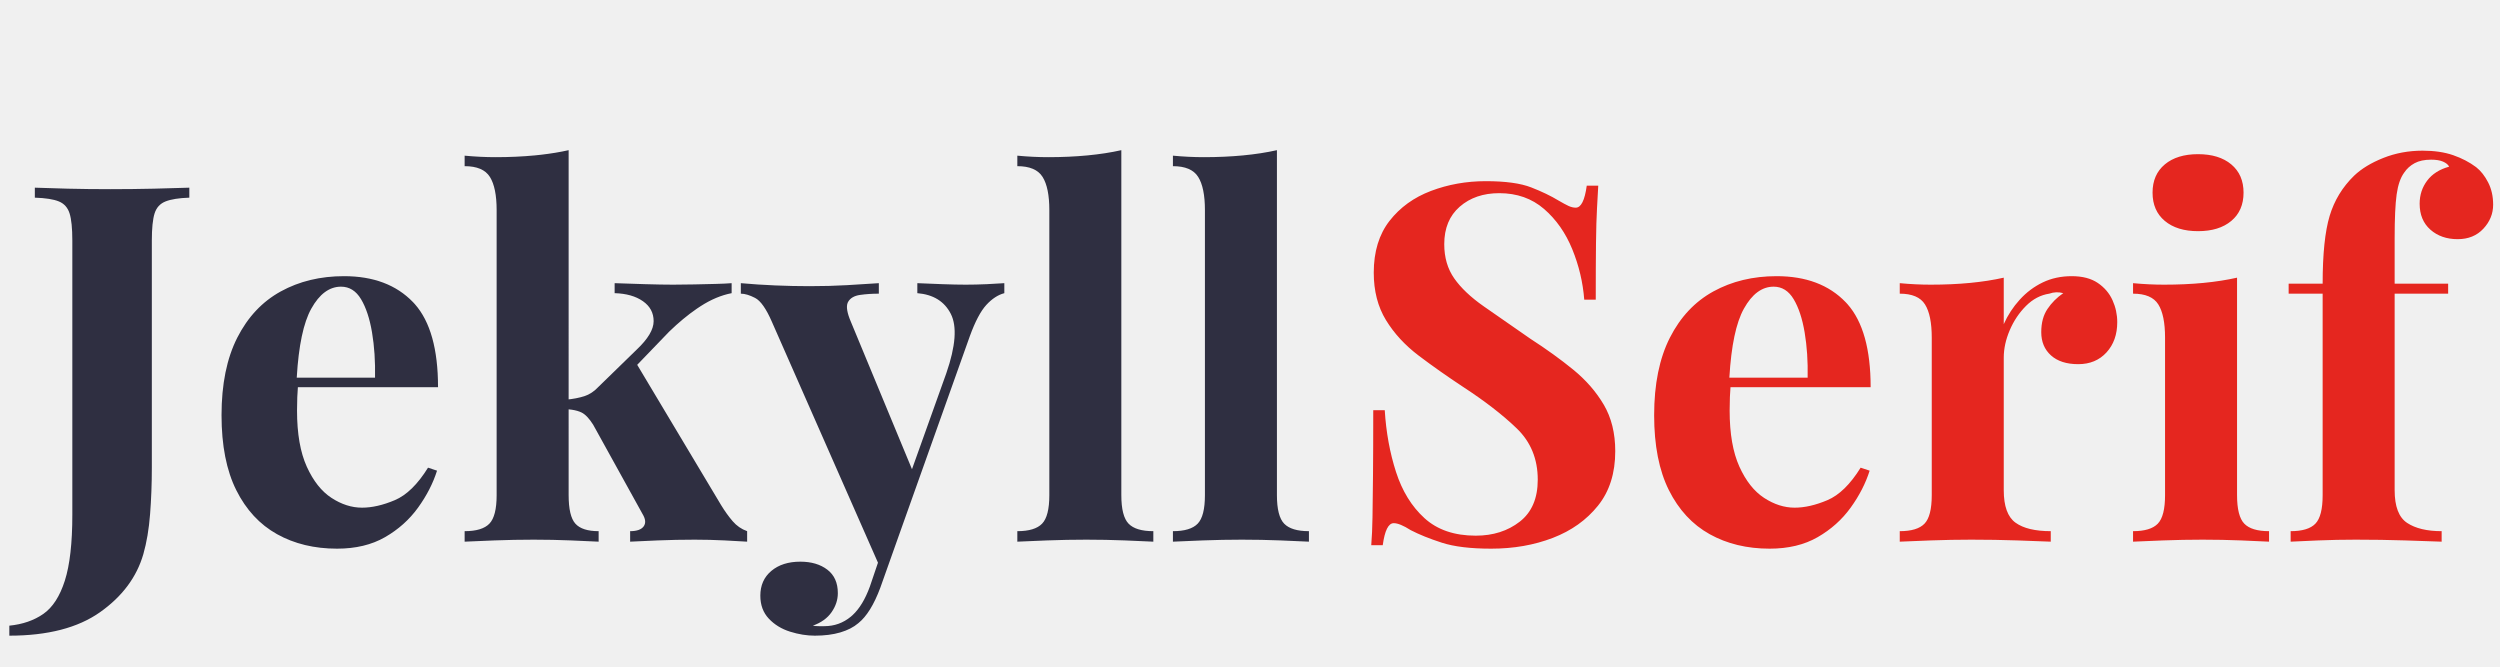
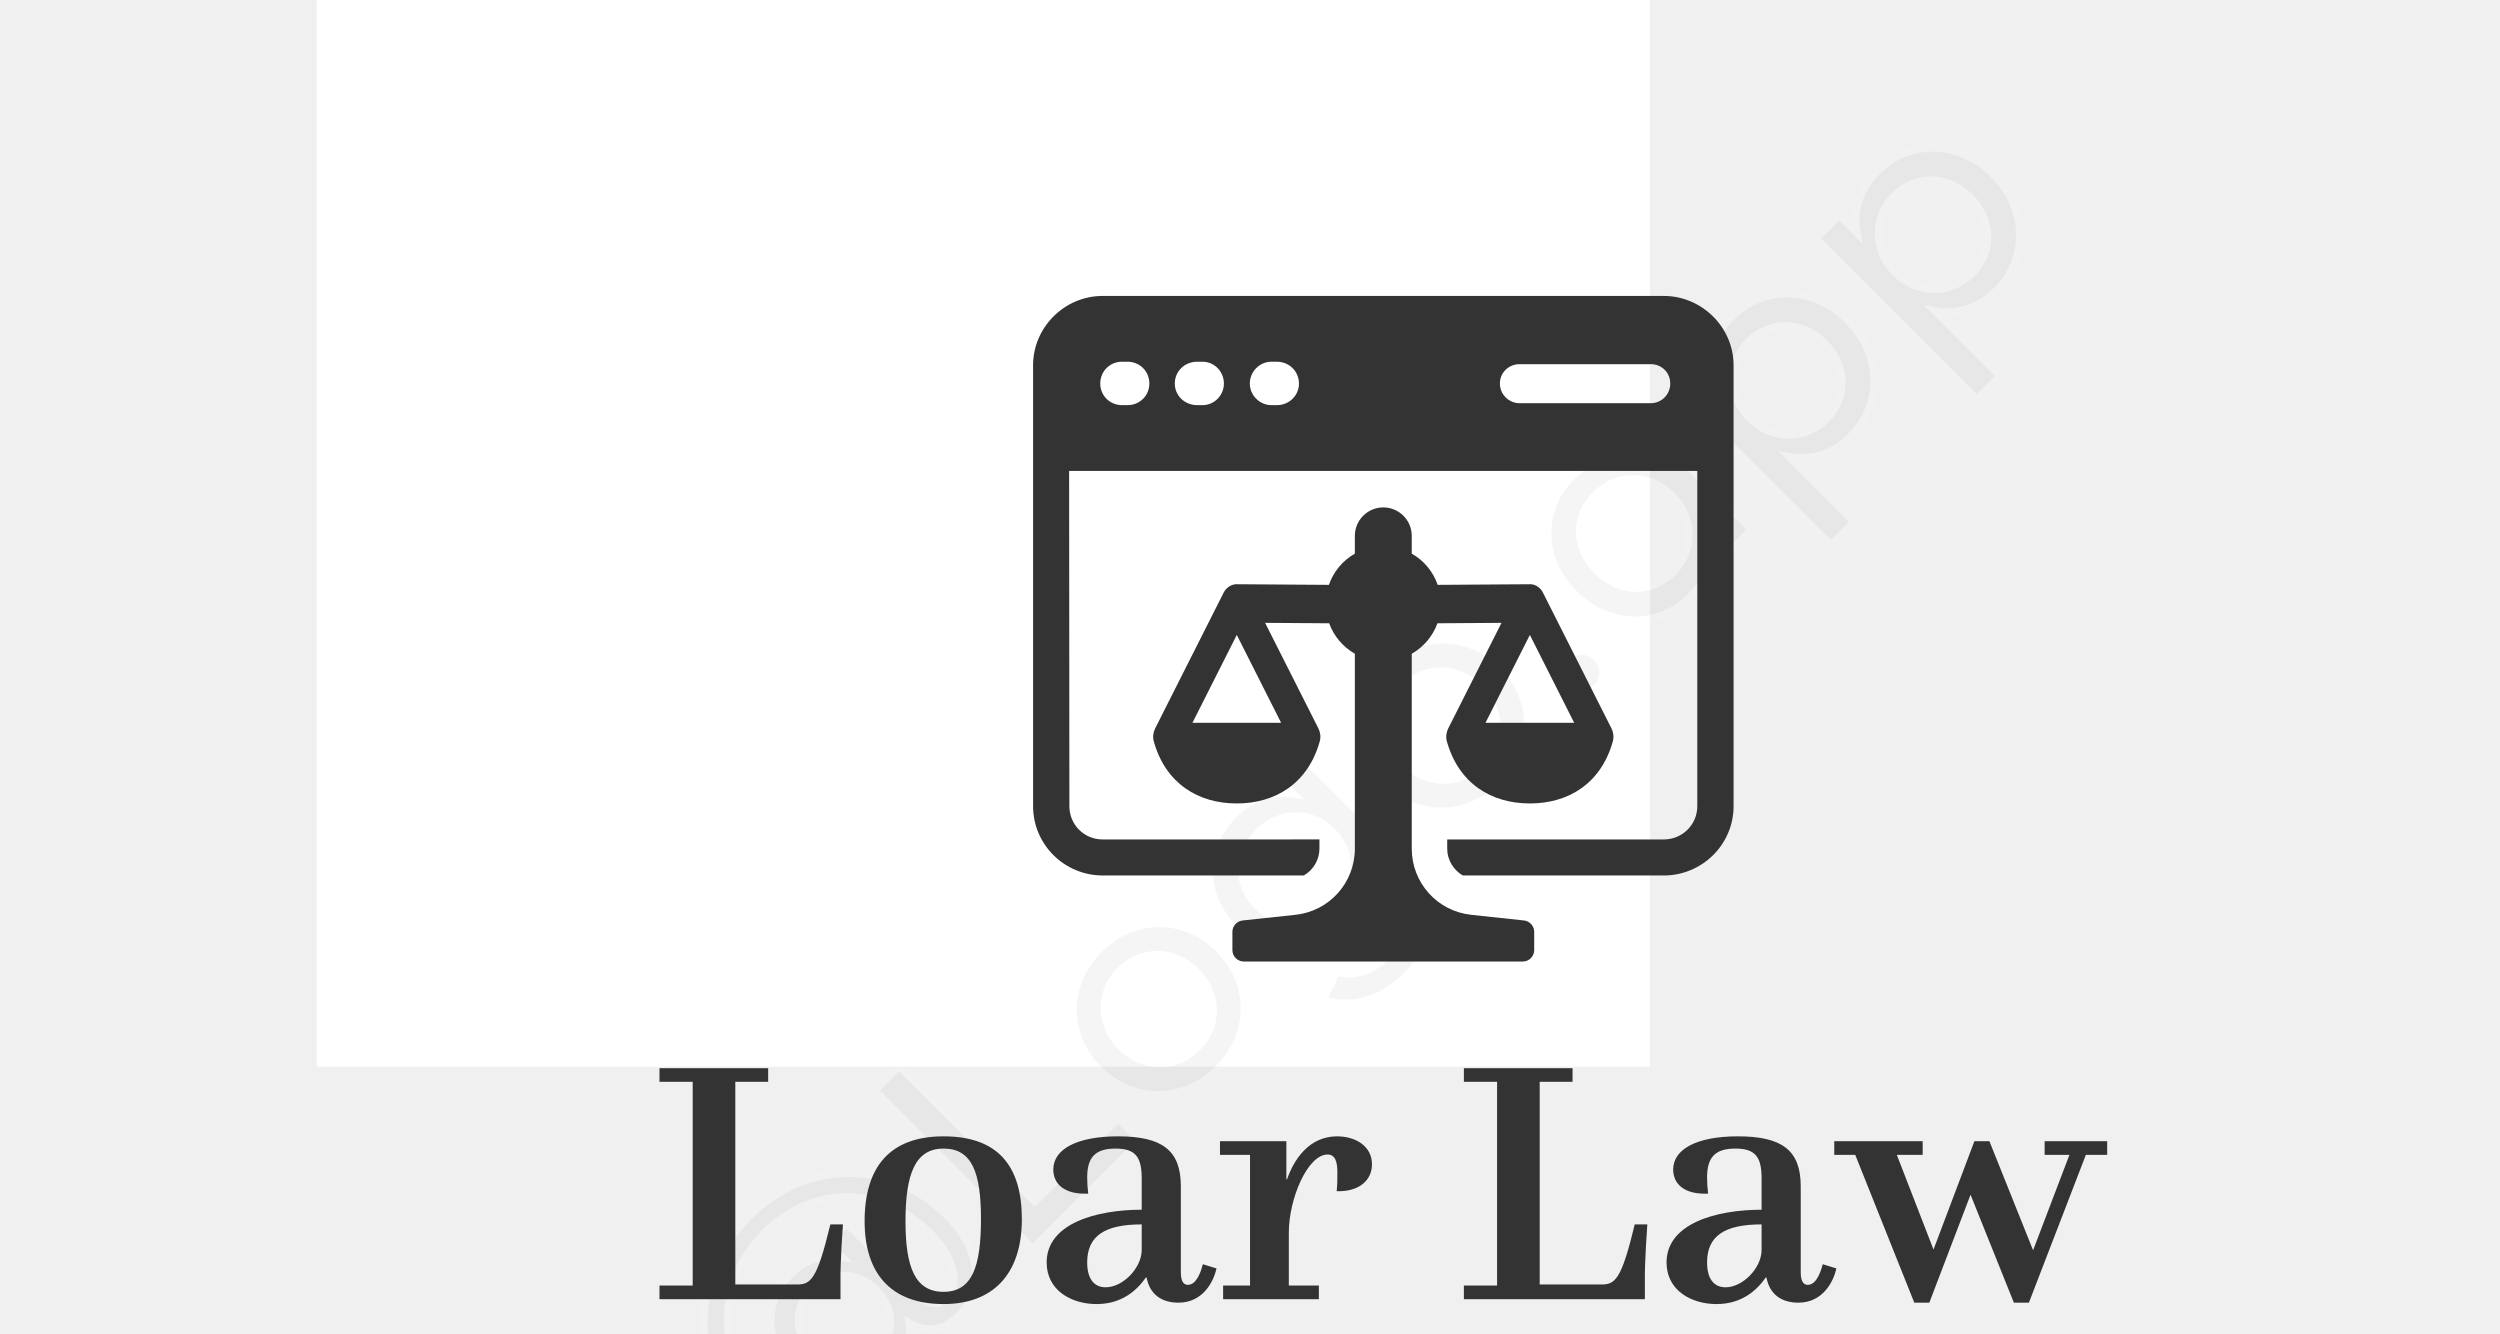
- <svg xmlns="http://www.w3.org/2000/svg" width="240px" height="64px" viewBox="0 0 240 64" version="1.1">
-   <g id="Page-1" stroke="none" stroke-width="1" fill="none" fill-rule="evenodd">
-     <g id="logo" transform="translate(2, 0)" fill-rule="nonzero">
-       <path id="Jekyll" fill="#2f2f41" d="M-1.104,61.024 C2.576,61.024 5.48,60.272 7.608,58.768 C9.736,57.264 11.12,55.408 11.76,53.2 C12.08,52.08 12.296,50.8 12.408,49.36 C12.52,47.92 12.576,46.44 12.576,44.92 L12.576,44.92 L12.576,23.104 C12.576,21.92 12.664,21.048 12.84,20.488 C13.016,19.928 13.368,19.544 13.896,19.336 C14.424,19.128 15.184,19.008 16.176,18.976 L16.176,18.976 L16.176,18.016 C15.28,18.048 14.152,18.08 12.792,18.112 C11.432,18.144 10.032,18.16 8.592,18.16 C7.152,18.16 5.784,18.144 4.488,18.112 C3.192,18.08 2.144,18.048 1.344,18.016 L1.344,18.016 L1.344,18.976 C2.368,19.008 3.136,19.128 3.648,19.336 C4.16,19.544 4.504,19.928 4.68,20.488 C4.856,21.048 4.944,21.92 4.944,23.104 L4.944,23.104 L4.944,49.408 C4.944,52.128 4.704,54.24 4.224,55.744 C3.744,57.248 3.056,58.312 2.16,58.936 C1.264,59.56 0.176,59.936 -1.104,60.064 L-1.104,60.064 L-1.104,61.024 Z M30.355,52.672 C32.147,52.672 33.683,52.304 34.963,51.568 C36.243,50.832 37.299,49.888 38.131,48.736 C38.963,47.584 39.571,46.4 39.955,45.184 L39.955,45.184 L39.091,44.896 C38.099,46.496 37.035,47.536 35.899,48.016 C34.763,48.496 33.715,48.736 32.755,48.736 C31.763,48.736 30.787,48.424 29.827,47.8 C28.867,47.176 28.075,46.176 27.451,44.8 C26.827,43.424 26.515,41.632 26.515,39.424 C26.515,38.976 26.523,38.544 26.539,38.128 C26.555,37.712 26.579,37.312 26.611,36.928 L26.593,37.168 L40.051,37.168 C40.051,33.532 39.309,30.875 37.826,29.197 L37.651,29.008 C36.051,27.344 33.843,26.512 31.027,26.512 C28.755,26.512 26.731,27 24.955,27.976 C23.179,28.952 21.787,30.432 20.779,32.416 C19.771,34.4 19.267,36.88 19.267,39.856 C19.267,42.768 19.739,45.168 20.683,47.056 C21.627,48.944 22.931,50.352 24.595,51.28 C26.259,52.208 28.179,52.672 30.355,52.672 Z M26.49,36.22 C26.669,33.175 27.133,30.979 27.883,29.632 C28.667,28.224 29.619,27.52 30.739,27.52 C31.539,27.52 32.179,27.92 32.659,28.72 C33.139,29.52 33.491,30.584 33.715,31.912 C33.939,33.24 34.035,34.688 34.003,36.256 L34.003,36.256 L26.487,36.256 L26.49,36.22 Z M69.725,52 L69.725,50.992 C69.181,50.8 68.717,50.48 68.333,50.032 C67.949,49.584 67.581,49.072 67.229,48.496 L67.229,48.496 L59.172,35.023 L62.237,31.84 C63.133,30.972 64.016,30.239 64.888,29.64 L65.261,29.392 C66.253,28.752 67.245,28.336 68.237,28.144 L68.237,28.144 L68.237,27.184 C67.853,27.216 67.341,27.24 66.701,27.256 C66.061,27.272 65.381,27.288 64.661,27.304 C63.941,27.32 63.261,27.328 62.621,27.328 C61.885,27.328 60.989,27.312 59.933,27.28 C58.877,27.248 57.901,27.216 57.005,27.184 L57.005,27.184 L57.005,28.144 C58.125,28.176 59.029,28.432 59.717,28.912 C60.405,29.392 60.749,30.032 60.749,30.832 C60.749,31.632 60.205,32.544 59.117,33.568 L59.117,33.568 L55.469,37.12 C55.053,37.568 54.597,37.872 54.101,38.032 C53.605,38.192 53.021,38.304 52.349,38.368 L52.588,38.342 L52.589,14.416 C51.762,14.603 50.869,14.75 49.909,14.859 L49.325,14.92 C48.141,15.032 46.893,15.088 45.581,15.088 C44.621,15.088 43.629,15.04 42.605,14.944 L42.605,14.944 L42.605,15.952 C43.789,15.952 44.597,16.296 45.029,16.984 C45.461,17.672 45.677,18.736 45.677,20.176 L45.677,20.176 L45.677,47.536 C45.677,48.88 45.445,49.792 44.981,50.272 C44.517,50.752 43.725,50.992 42.605,50.992 L42.605,50.992 L42.605,52 C43.245,51.968 44.197,51.928 45.461,51.88 C46.725,51.832 47.981,51.808 49.229,51.808 C50.445,51.808 51.637,51.832 52.805,51.88 C53.973,51.928 54.861,51.968 55.469,52 L55.469,52 L55.469,50.992 C54.413,50.992 53.669,50.752 53.237,50.272 C52.805,49.792 52.589,48.88 52.589,47.536 L52.589,47.536 L52.588,39.298 L52.602,39.298 C53.012,39.336 53.36,39.41 53.648,39.521 L53.813,39.592 C54.181,39.768 54.557,40.16 54.941,40.768 L54.941,40.768 L59.693,49.36 C59.981,49.84 60.013,50.232 59.789,50.536 C59.565,50.84 59.133,50.992 58.493,50.992 L58.493,50.992 L58.493,52 C59.069,51.968 59.949,51.928 61.133,51.88 C62.317,51.832 63.501,51.808 64.685,51.808 C65.645,51.808 66.605,51.832 67.565,51.88 C68.525,51.928 69.245,51.968 69.725,52 L69.725,52 Z M76.224,61.024 C77.152,61.024 77.968,60.92 78.672,60.712 C79.376,60.504 79.952,60.208 80.4,59.824 C81.2,59.184 81.904,58.048 82.512,56.416 L82.512,56.416 L84.336,51.28 L91.104,32.272 C91.616,30.864 92.144,29.864 92.688,29.272 C93.232,28.68 93.808,28.304 94.416,28.144 L94.416,28.144 L94.416,27.184 C94,27.216 93.44,27.248 92.736,27.28 C92.032,27.312 91.36,27.328 90.72,27.328 C90.08,27.328 89.328,27.312 88.464,27.28 C87.6,27.248 86.8,27.216 86.064,27.184 L86.064,27.184 L86.064,28.144 C87.6,28.272 88.672,28.936 89.28,30.136 C89.888,31.336 89.744,33.232 88.848,35.824 L88.848,35.824 L85.55,45.046 L79.68,30.88 C79.325,30.053 79.223,29.451 79.373,29.074 L79.416,28.984 C79.624,28.616 80.008,28.392 80.568,28.312 C81.128,28.232 81.728,28.192 82.368,28.192 L82.368,28.192 L82.368,27.184 C81.408,27.248 80.384,27.312 79.296,27.376 C78.208,27.44 77.008,27.472 75.696,27.472 C74.64,27.472 73.544,27.448 72.408,27.4 C71.272,27.352 70.176,27.28 69.12,27.184 L69.12,27.184 L69.12,28.192 C69.504,28.192 69.96,28.328 70.488,28.6 C71.016,28.872 71.552,29.632 72.096,30.88 L72.096,30.88 L82.285,54.018 L81.504,56.32 C81.061,57.531 80.509,58.442 79.847,59.053 L79.68,59.2 C78.944,59.808 78.096,60.112 77.136,60.112 L77.136,60.112 L76.608,60.112 C76.384,60.112 76.192,60.096 76.032,60.064 C76.832,59.776 77.432,59.344 77.832,58.768 C78.232,58.192 78.432,57.584 78.432,56.944 C78.432,55.952 78.096,55.2 77.424,54.688 C76.752,54.176 75.888,53.92 74.832,53.92 C73.68,53.92 72.752,54.216 72.048,54.808 C71.344,55.4 70.992,56.192 70.992,57.184 C70.992,58.08 71.264,58.816 71.808,59.392 C72.352,59.968 73.032,60.384 73.848,60.64 C74.664,60.896 75.456,61.024 76.224,61.024 Z M108.72,52 L108.72,50.992 C107.6,50.992 106.808,50.752 106.344,50.272 C105.88,49.792 105.648,48.88 105.648,47.536 L105.648,47.536 L105.648,14.416 C104.656,14.64 103.568,14.808 102.384,14.92 C101.2,15.032 99.952,15.088 98.64,15.088 C97.68,15.088 96.688,15.04 95.664,14.944 L95.664,14.944 L95.664,15.952 C96.848,15.952 97.656,16.296 98.088,16.984 C98.52,17.672 98.736,18.736 98.736,20.176 L98.736,20.176 L98.736,47.536 C98.736,48.88 98.504,49.792 98.04,50.272 C97.576,50.752 96.784,50.992 95.664,50.992 L95.664,50.992 L95.664,52 C96.304,51.968 97.256,51.928 98.52,51.88 C99.784,51.832 101.04,51.808 102.288,51.808 C103.536,51.808 104.768,51.832 105.984,51.88 C107.2,51.928 108.112,51.968 108.72,52 L108.72,52 Z M123.657,52 L123.657,50.992 C122.537,50.992 121.745,50.752 121.281,50.272 C120.817,49.792 120.585,48.88 120.585,47.536 L120.585,47.536 L120.585,14.416 C119.593,14.64 118.505,14.808 117.321,14.92 C116.137,15.032 114.889,15.088 113.577,15.088 C112.617,15.088 111.625,15.04 110.601,14.944 L110.601,14.944 L110.601,15.952 C111.785,15.952 112.593,16.296 113.025,16.984 C113.457,17.672 113.673,18.736 113.673,20.176 L113.673,20.176 L113.673,47.536 C113.673,48.88 113.441,49.792 112.977,50.272 C112.513,50.752 111.721,50.992 110.601,50.992 L110.601,50.992 L110.601,52 C111.241,51.968 112.193,51.928 113.457,51.88 C114.721,51.832 115.977,51.808 117.225,51.808 C118.473,51.808 119.705,51.832 120.921,51.88 C122.137,51.928 123.049,51.968 123.657,52 L123.657,52 Z" />
-       <path id="Serif" fill="#E5261F" d="M141.16,52.672 C143.304,52.672 145.272,52.328 147.064,51.64 C148.856,50.952 150.304,49.92 151.408,48.544 C152.512,47.168 153.064,45.424 153.064,43.312 C153.064,41.584 152.696,40.096 151.96,38.848 C151.224,37.6 150.248,36.48 149.032,35.488 C147.816,34.496 146.44,33.504 144.904,32.512 C143.144,31.296 141.648,30.256 140.416,29.392 C139.184,28.528 138.248,27.64 137.608,26.728 C136.968,25.816 136.648,24.72 136.648,23.44 C136.648,21.904 137.144,20.704 138.136,19.84 C139.128,18.976 140.392,18.544 141.928,18.544 C143.624,18.544 145.056,19.048 146.224,20.056 C147.392,21.064 148.296,22.352 148.936,23.92 C149.576,25.488 149.96,27.104 150.088,28.768 L150.088,28.768 L151.192,28.768 C151.192,26.528 151.2,24.72 151.216,23.344 C151.232,21.968 151.264,20.856 151.312,20.008 C151.36,19.16 151.4,18.432 151.432,17.824 L151.432,17.824 L150.328,17.824 C150.136,19.232 149.784,19.936 149.272,19.936 C149.048,19.936 148.816,19.88 148.576,19.768 C148.336,19.656 148.024,19.488 147.64,19.264 C146.904,18.816 146.024,18.392 145,17.992 C143.976,17.592 142.52,17.392 140.632,17.392 C138.776,17.392 137.024,17.704 135.376,18.328 C133.728,18.952 132.4,19.912 131.392,21.208 C130.384,22.504 129.88,24.16 129.88,26.176 C129.88,27.936 130.272,29.456 131.056,30.736 C131.84,32.016 132.888,33.152 134.2,34.144 C135.512,35.136 136.92,36.128 138.424,37.12 C140.536,38.496 142.264,39.832 143.608,41.128 C144.952,42.424 145.624,44.064 145.624,46.048 C145.624,47.84 145.048,49.184 143.896,50.08 C142.744,50.976 141.336,51.424 139.672,51.424 C137.624,51.424 135.984,50.864 134.752,49.744 C133.52,48.624 132.608,47.144 132.016,45.304 C131.424,43.464 131.064,41.488 130.936,39.376 L130.936,39.376 L129.832,39.376 C129.832,41.904 129.824,43.992 129.808,45.64 C129.792,47.288 129.776,48.624 129.76,49.648 C129.744,50.672 129.704,51.568 129.64,52.336 L129.64,52.336 L130.744,52.336 C130.936,50.928 131.288,50.224 131.8,50.224 C132.184,50.224 132.728,50.448 133.432,50.896 C134.232,51.312 135.224,51.712 136.408,52.096 C137.592,52.48 139.176,52.672 141.16,52.672 Z M167.886,52.672 C169.678,52.672 171.214,52.304 172.494,51.568 C173.774,50.832 174.83,49.888 175.662,48.736 C176.494,47.584 177.102,46.4 177.486,45.184 L177.486,45.184 L176.622,44.896 C175.63,46.496 174.566,47.536 173.43,48.016 C172.294,48.496 171.246,48.736 170.286,48.736 C169.294,48.736 168.318,48.424 167.358,47.8 C166.398,47.176 165.606,46.176 164.982,44.8 C164.358,43.424 164.046,41.632 164.046,39.424 C164.046,38.976 164.054,38.544 164.07,38.128 C164.086,37.712 164.11,37.312 164.142,36.928 L164.124,37.168 L177.582,37.168 C177.582,33.532 176.84,30.875 175.357,29.197 L175.182,29.008 C173.582,27.344 171.374,26.512 168.558,26.512 C166.286,26.512 164.262,27 162.486,27.976 C160.71,28.952 159.318,30.432 158.31,32.416 C157.302,34.4 156.798,36.88 156.798,39.856 C156.798,42.768 157.27,45.168 158.214,47.056 C159.158,48.944 160.462,50.352 162.126,51.28 C163.79,52.208 165.71,52.672 167.886,52.672 Z M164.021,36.22 C164.2,33.175 164.664,30.979 165.414,29.632 C166.198,28.224 167.15,27.52 168.27,27.52 C169.07,27.52 169.71,27.92 170.19,28.72 C170.67,29.52 171.022,30.584 171.246,31.912 C171.47,33.24 171.566,34.688 171.534,36.256 L171.534,36.256 L164.018,36.256 L164.021,36.22 Z M194.872,52 L194.872,50.992 C193.368,50.992 192.24,50.72 191.488,50.176 C190.736,49.632 190.36,48.592 190.36,47.056 L190.36,47.056 L190.36,34.336 C190.36,33.472 190.552,32.592 190.936,31.696 C191.32,30.8 191.84,30.024 192.496,29.368 C193.152,28.712 193.896,28.32 194.728,28.192 C195.176,28.032 195.624,28.016 196.072,28.144 C195.464,28.56 194.96,29.064 194.56,29.656 C194.16,30.248 193.96,30.992 193.96,31.888 C193.96,32.816 194.272,33.56 194.896,34.12 C195.52,34.68 196.392,34.96 197.512,34.96 C198.632,34.96 199.536,34.584 200.224,33.832 C200.912,33.08 201.256,32.112 201.256,30.928 C201.256,30.192 201.104,29.488 200.8,28.816 C200.496,28.144 200.024,27.592 199.384,27.16 C198.744,26.728 197.912,26.512 196.888,26.512 C195.864,26.512 194.936,26.712 194.104,27.112 C193.272,27.512 192.536,28.064 191.896,28.768 C191.256,29.472 190.744,30.256 190.36,31.12 L190.36,31.12 L190.36,26.656 C189.368,26.88 188.288,27.048 187.12,27.16 C185.952,27.272 184.696,27.328 183.352,27.328 C182.392,27.328 181.4,27.28 180.376,27.184 L180.376,27.184 L180.376,28.192 C181.56,28.192 182.368,28.536 182.8,29.224 C183.232,29.912 183.448,30.976 183.448,32.416 L183.448,32.416 L183.448,47.536 C183.448,48.88 183.216,49.792 182.752,50.272 C182.288,50.752 181.496,50.992 180.376,50.992 L180.376,50.992 L180.376,52 C181.048,51.968 182.04,51.928 183.352,51.88 C184.664,51.832 185.96,51.808 187.24,51.808 C188.776,51.808 190.248,51.832 191.656,51.88 C193.064,51.928 194.136,51.968 194.872,52 L194.872,52 Z M209.013,22.192 C210.357,22.192 211.421,21.864 212.205,21.208 C212.989,20.552 213.381,19.648 213.381,18.496 C213.381,17.344 212.989,16.44 212.205,15.784 C211.421,15.128 210.357,14.8 209.013,14.8 C207.669,14.8 206.605,15.128 205.821,15.784 C205.037,16.44 204.645,17.344 204.645,18.496 C204.645,19.648 205.037,20.552 205.821,21.208 C206.605,21.864 207.669,22.192 209.013,22.192 Z M215.829,52 L215.829,50.992 C214.709,50.992 213.917,50.752 213.453,50.272 C212.989,49.792 212.757,48.88 212.757,47.536 L212.757,47.536 L212.757,26.656 C211.765,26.88 210.685,27.048 209.517,27.16 C208.349,27.272 207.093,27.328 205.749,27.328 C204.789,27.328 203.797,27.28 202.773,27.184 L202.773,27.184 L202.773,28.192 C203.957,28.192 204.765,28.536 205.197,29.224 C205.629,29.912 205.845,30.976 205.845,32.416 L205.845,32.416 L205.845,47.536 C205.845,48.88 205.613,49.792 205.149,50.272 C204.685,50.752 203.893,50.992 202.773,50.992 L202.773,50.992 L202.773,52 C203.413,51.968 204.373,51.928 205.653,51.88 C206.933,51.832 208.197,51.808 209.445,51.808 C210.693,51.808 211.925,51.832 213.141,51.88 C214.357,51.928 215.253,51.968 215.829,52 L215.829,52 Z M232.398,52 L232.398,50.992 C230.99,50.992 229.886,50.728 229.086,50.2 C228.286,49.672 227.886,48.624 227.886,47.056 L227.886,47.056 L227.886,28.192 L233.022,28.192 L233.022,27.232 L227.886,27.232 L227.886,22.864 C227.886,20.976 227.95,19.576 228.078,18.664 C228.206,17.752 228.446,17.056 228.798,16.576 C229.054,16.192 229.39,15.888 229.806,15.664 C230.222,15.44 230.75,15.328 231.39,15.328 C231.87,15.328 232.254,15.392 232.542,15.52 C232.83,15.648 233.022,15.808 233.118,16 C232.19,16.256 231.486,16.704 231.006,17.344 C230.526,17.984 230.286,18.72 230.286,19.552 C230.286,20.608 230.63,21.44 231.318,22.048 C232.006,22.656 232.878,22.96 233.934,22.96 C234.958,22.96 235.782,22.624 236.406,21.952 C237.03,21.28 237.342,20.512 237.342,19.648 C237.342,18.848 237.182,18.136 236.862,17.512 C236.542,16.888 236.158,16.4 235.71,16.048 C235.07,15.568 234.334,15.184 233.502,14.896 C232.67,14.608 231.694,14.464 230.574,14.464 C229.23,14.464 227.974,14.696 226.806,15.16 C225.638,15.624 224.702,16.192 223.998,16.864 C222.878,17.952 222.094,19.24 221.646,20.728 C221.198,22.216 220.974,24.384 220.974,27.232 L220.974,27.232 L217.71,27.232 L217.71,28.192 L220.974,28.192 L220.974,47.536 C220.974,48.88 220.742,49.792 220.278,50.272 C219.814,50.752 219.022,50.992 217.902,50.992 L217.902,50.992 L217.902,52 C218.51,51.968 219.398,51.928 220.566,51.88 C221.734,51.832 222.926,51.808 224.142,51.808 C225.806,51.808 227.39,51.832 228.894,51.88 C230.398,51.928 231.566,51.968 232.398,52 L232.398,52 Z" />
-     </g>
+ <svg xmlns="http://www.w3.org/2000/svg" width="120" height="64" viewBox="50 50 250 250">
+   <rect data-name="background" width="100%" height="100%" fill="#ffffff" />
+   <g data-name="watermark" class="watermark-logodesign" stroke="#ffffff" transform="translate(40, 280) scale(1.5) rotate(-45)" style="opacity:0.04;">
+     <path fill="#000000" d="M19.52,53.48c-10.32,0-17.72-7.64-17.72-17.32c0-10,8.2-17.76,18.32-17.76c10.36,0,17.76,7.48,17.76,17.56c0,6.24-3.56,9.84-7.84,9.84c-2.96,0-4.44-1.56-5.04-3.72c-1.48,2-3.64,3.08-6.16,3.08c-4.84,0-8.52-3.8-8.52-8.96c0-5.2,3.64-9,8.56-9c2.36,0,4.52,0.96,6,3l0-2.52l3.44,0l0,12.48c0,1.68,0.6,2.96,2.24,2.96c2.12,0,4.2-2.52,4.2-7.12c0-8.28-5.76-14.68-14.6-14.68c-8.48,0-15.24,6.44-15.24,14.84c0,8.16,6.24,14.4,14.68,14.4c2.88,0,6.04-0.68,8.2-2.4l0.8,2.88c-2.36,1.68-5.68,2.44-9.08,2.44z M19.36,41.92c3.24,0,5.64-2.4,5.64-5.76c0-3.32-2.36-5.68-5.64-5.68c-3.2,0-5.48,2.36-5.48,5.68s2.32,5.76,5.48,5.76z M46.84,42.4l14.72,0l0,4l-19.08,0l0-28l4.36,0l0,24z M74.8,46.92c-6.16,0-10.68-4.56-10.68-10.6c0-6,4.52-10.56,10.68-10.56s10.68,4.56,10.68,10.56c0,6.04-4.52,10.6-10.68,10.6z M74.8,43.12c3.84,0,6.6-2.92,6.6-6.76c0-3.88-2.76-6.8-6.6-6.8s-6.6,2.92-6.6,6.8c0,3.84,2.76,6.76,6.6,6.76z M105.68,26.28l4.2,0l0,19.4c0,5.6-4.08,9.64-10.2,9.64c-4.84,0-7.92-2.24-9.6-5.24l3.68-1.36c1.2,2,3.12,3.08,6,3.08c3.84,0,5.88-2.64,5.92-6.08l0-2.96c-1.56,2.12-4,3.4-7.08,3.4c-5.84,0-10.04-4.44-10.04-10.2c0-5.96,4.2-10.2,10.04-10.2c3.08,0,5.52,1.28,7.08,3.36l0-2.84z M99.24,42.4c3.72,0,6.56-2.72,6.56-6.44s-2.84-6.4-6.56-6.4c-3.88,0-6.56,2.68-6.56,6.4s2.68,6.44,6.56,6.44z M124.92,46.92c-6.16,0-10.68-4.56-10.68-10.6c0-6,4.52-10.56,10.68-10.56s10.68,4.56,10.68,10.56c0,6.04-4.52,10.6-10.68,10.6z M124.92,43.12c3.84,0,6.6-2.92,6.6-6.76c0-3.88-2.76-6.8-6.6-6.8s-6.6,2.92-6.6,6.8c0,3.84,2.76,6.76,6.6,6.76z M141.88,46.68c-1.56,0-2.76-1.2-2.76-2.72c0-1.48,1.2-2.68,2.76-2.68s2.76,1.2,2.76,2.68c0,1.52-1.2,2.72-2.76,2.72z M158.2,46.92c-5.68,0-10-4.52-10-10.6c0-6.04,4.32-10.56,10-10.56c3.24,0,5.72,1.4,7.24,3.56l0-3.04l4.16,0l0,20.12l-4.16,0l0-3.04c-1.52,2.16-4,3.56-7.24,3.56z M158.88,43.16c3.68,0,6.64-2.88,6.64-6.84c0-3.92-2.96-6.8-6.64-6.8c-3.84,0-6.56,2.84-6.56,6.8s2.72,6.84,6.56,6.84z M186.6,25.76c5.68,0,10.04,4.52,10.04,10.56c0,6.08-4.36,10.6-10.04,10.6c-3.2,0-5.68-1.4-7.2-3.56l0,11.44l-4.2,0l0-28.52l4.2,0l0,3.04c1.52-2.16,4-3.56,7.2-3.56z M185.92,43.16c3.84,0,6.56-2.88,6.56-6.84s-2.72-6.8-6.56-6.8c-3.68,0-6.64,2.88-6.64,6.8c0,3.96,2.96,6.84,6.64,6.84z M212.36,25.76c5.68,0,10.04,4.52,10.04,10.56c0,6.08-4.36,10.6-10.04,10.6c-3.2,0-5.68-1.4-7.2-3.56l0,11.44l-4.2,0l0-28.52l4.2,0l0,3.04c1.52-2.16,4-3.56,7.2-3.56z M211.68,43.16c3.84,0,6.56-2.88,6.56-6.84s-2.72-6.8-6.56-6.8c-3.68,0-6.64,2.88-6.64,6.8c0,3.96,2.96,6.84,6.64,6.84z" />
+   </g>
+   <g data-name="icon" fill="#333333" data="id:8069401" transform="translate(130.8707,98.75854) scale(1.382591)">
+     <path d="m88.023 4.867h-76.082c-5.184 0-9.441 4.258-9.441 9.402v59.789c0 5.219 4.258 9.402 9.441 9.402h27.285c1.258-0.738 2.109-2.109 2.109-3.629v-1.258l-29.395 0.004c-2.516 0-4.516-2-4.516-4.516l-0.035-45.465h85.188v45.465c0 2.516-2.035 4.516-4.555 4.516h-29.359v1.258c0 1.52 0.852 2.887 2.109 3.629h27.25c5.184 0 9.477-4.184 9.477-9.402v-59.793c0-5.144-4.297-9.402-9.477-9.402zm-72.715 14.809h-0.738c-1.664 0-2.961-1.297-2.961-2.926 0-1.664 1.297-2.961 2.961-2.961h0.738c1.668 0 2.961 1.297 2.961 2.961 0 1.629-1.297 2.926-2.961 2.926zm10.184 0h-0.738c-1.703 0-3.035-1.297-3.035-2.926 0-1.664 1.332-2.961 3.035-2.961h0.738c1.555 0 2.887 1.297 2.887 2.961 0 1.629-1.332 2.926-2.887 2.926zm10.07 0h-0.742c-1.555 0-2.926-1.297-2.926-2.926 0-1.664 1.371-2.961 2.926-2.961h0.742c1.664 0 2.996 1.297 2.996 2.961 0 1.629-1.332 2.926-2.996 2.926zm50.719-0.262h-17.809c-1.441 0-2.664-1.184-2.664-2.664 0-1.52 1.223-2.629 2.664-2.629h17.809c1.441 0 2.629 1.109 2.629 2.629 0 1.48-1.184 2.664-2.629 2.664z" />
+     <path d="m69.074 89.562-7.164-0.766c-4.59-0.492-8.055-4.348-8.055-8.965v-26.441c1.621-0.926 2.848-2.379 3.481-4.129l8.688-0.059-7.223 14.316c-0.273 0.547-0.344 1.184-0.188 1.746 1.59 5.711 6.008 8.43 11.258 8.43s9.664-2.719 11.254-8.426c0.156-0.562 0.09-1.199-0.184-1.746l-9.305-18.438c-0.324-0.645-0.949-1.074-1.629-1.121l-12.637 0.086c-0.621-1.801-1.859-3.289-3.516-4.234v-2.41c0-2.129-1.73-3.859-3.859-3.859s-3.859 1.73-3.859 3.859v2.41c-1.656 0.945-2.891 2.438-3.516 4.234l-12.613-0.086c-0.707 0.055-1.328 0.484-1.652 1.121l-9.301 18.438c-0.273 0.547-0.344 1.184-0.188 1.746 1.59 5.707 6.008 8.426 11.258 8.426 5.246 0 9.664-2.719 11.258-8.43 0.156-0.562 0.086-1.195-0.188-1.746l-7.227-14.316 8.688 0.059c0.637 1.75 1.859 3.203 3.481 4.129v26.441c0 4.617-3.461 8.473-8.055 8.965l-7.16 0.766c-0.793 0.094-1.391 0.758-1.391 1.547v2.469c0 0.855 0.699 1.555 1.555 1.555h37.82c0.855 0 1.555-0.695 1.555-1.555v-2.469c0-0.789-0.598-1.457-1.387-1.547zm6.809-26.801h-12.031l6.019-11.922 6.016 11.922zm-39.742 0h-12.031l6.016-11.922z" />
+   </g>
+   <g data-name="business_name" fill="#333333" data="id:166" transform="translate(61.98688,228.0772) scale(1.637944)">
+     <path d="M10.08,38.32l7,0c1.6,0,2.32-0.4,3.88-6.88l1.44,0s-0.32,4.32-0.28,6.48l0,2.08l-20.72,0l0-1.56l3.8,0l0-23.32l-3.8,0l0-1.56l12.44,0l0,1.56l-3.76,0l0,23.2z M24.88,31.08c0-6.16,2.84-9.72,9.04-9.72c6.24,0,8.96,3.4,8.96,9.48c0,6.4-3.4,9.72-8.96,9.72c-6.04,0-9.04-3.52-9.04-9.48z M33.92,39.16c3.28,0,4.28-2.92,4.28-8.32c0-5.28-1-8.08-4.28-8.08c-3.24,0-4.36,2.88-4.36,8.32c0,5.24,1.08,8.08,4.36,8.08z M45.72,35.8c0-4.48,5.72-6.04,10.88-6.04l0-3.56c0-2.4-0.64-3.44-3-3.44c-2.4,0-3.24,1.08-3.24,3.32c0,0.64,0.04,1.2,0.12,1.84c-2.8,0.12-4-1.16-4-2.76c0-2.32,2.68-3.8,7.4-3.8c5.08,0,7.2,1.6,7.2,5.72l0,9.84c0,0.96,0.28,1.44,0.8,1.44c1.08,0,1.56-1.76,1.72-2.36l1.56,0.48c-0.32,1.48-1.52,3.92-4.36,3.92c-1.88,0-3.28-0.92-3.64-2.88l-0.08,0c-1.04,1.48-2.76,3.04-5.64,3.04s-5.72-1.56-5.72-4.76z M50.36,35.8c0,1.84,0.76,2.84,2.12,2.84c1.96,0,4.12-2.2,4.12-4.28l0-2.92c-4.24,0-6.24,1.32-6.24,4.36z M65.92,40l0-1.56l3.08,0l0-14.96l-3.44,0l0-1.56l7.6,0l0,4.36l0.08,0c0.72-2.12,2.44-4.92,5.72-4.92c2.12,0,4,1.12,4,3.2c0,1.8-1.44,3.16-4.04,3.08c0.08-0.76,0.08-1.44,0.08-2.12c0-1.24-0.24-2.08-1.12-2.08c-2.28,0-4.44,5.04-4.44,8.96l0,6.04l3.44,0l0,1.56l-10.96,0z  M102.16,38.32l7,0c1.6,0,2.32-0.4,3.88-6.88l1.44,0s-0.32,4.32-0.28,6.48l0,2.08l-20.72,0l0-1.56l3.8,0l0-23.32l-3.8,0l0-1.56l12.44,0l0,1.56l-3.76,0l0,23.2z M116.68,35.8c0-4.48,5.72-6.04,10.88-6.04l0-3.56c0-2.4-0.64-3.44-3-3.44c-2.4,0-3.24,1.08-3.24,3.32c0,0.64,0.04,1.2,0.12,1.84c-2.8,0.12-4-1.16-4-2.76c0-2.32,2.68-3.8,7.4-3.8c5.08,0,7.2,1.6,7.2,5.72l0,9.84c0,0.96,0.28,1.44,0.8,1.44c1.08,0,1.56-1.76,1.72-2.36l1.56,0.48c-0.32,1.48-1.52,3.92-4.36,3.92c-1.88,0-3.28-0.92-3.64-2.88l-0.08,0c-1.04,1.48-2.76,3.04-5.64,3.04s-5.72-1.56-5.72-4.76z M121.32,35.8c0,1.84,0.76,2.84,2.12,2.84c1.96,0,4.12-2.2,4.12-4.28l0-2.92c-4.24,0-6.24,1.32-6.24,4.36z M145.04,40.4l-6.76-16.92l-2.4,0l0-1.56l10.12,0l0,1.56l-2.96,0l4.2,10.84l4.68-12.4l1.72,0l5,12.48l4.16-10.92l-2.84,0l0-1.56l7.16,0l0,1.56l-2.44,0l-6.52,16.92l-1.72,0l-4.96-12.36l-4.72,12.36l-1.72,0z" />
  </g>
</svg>
